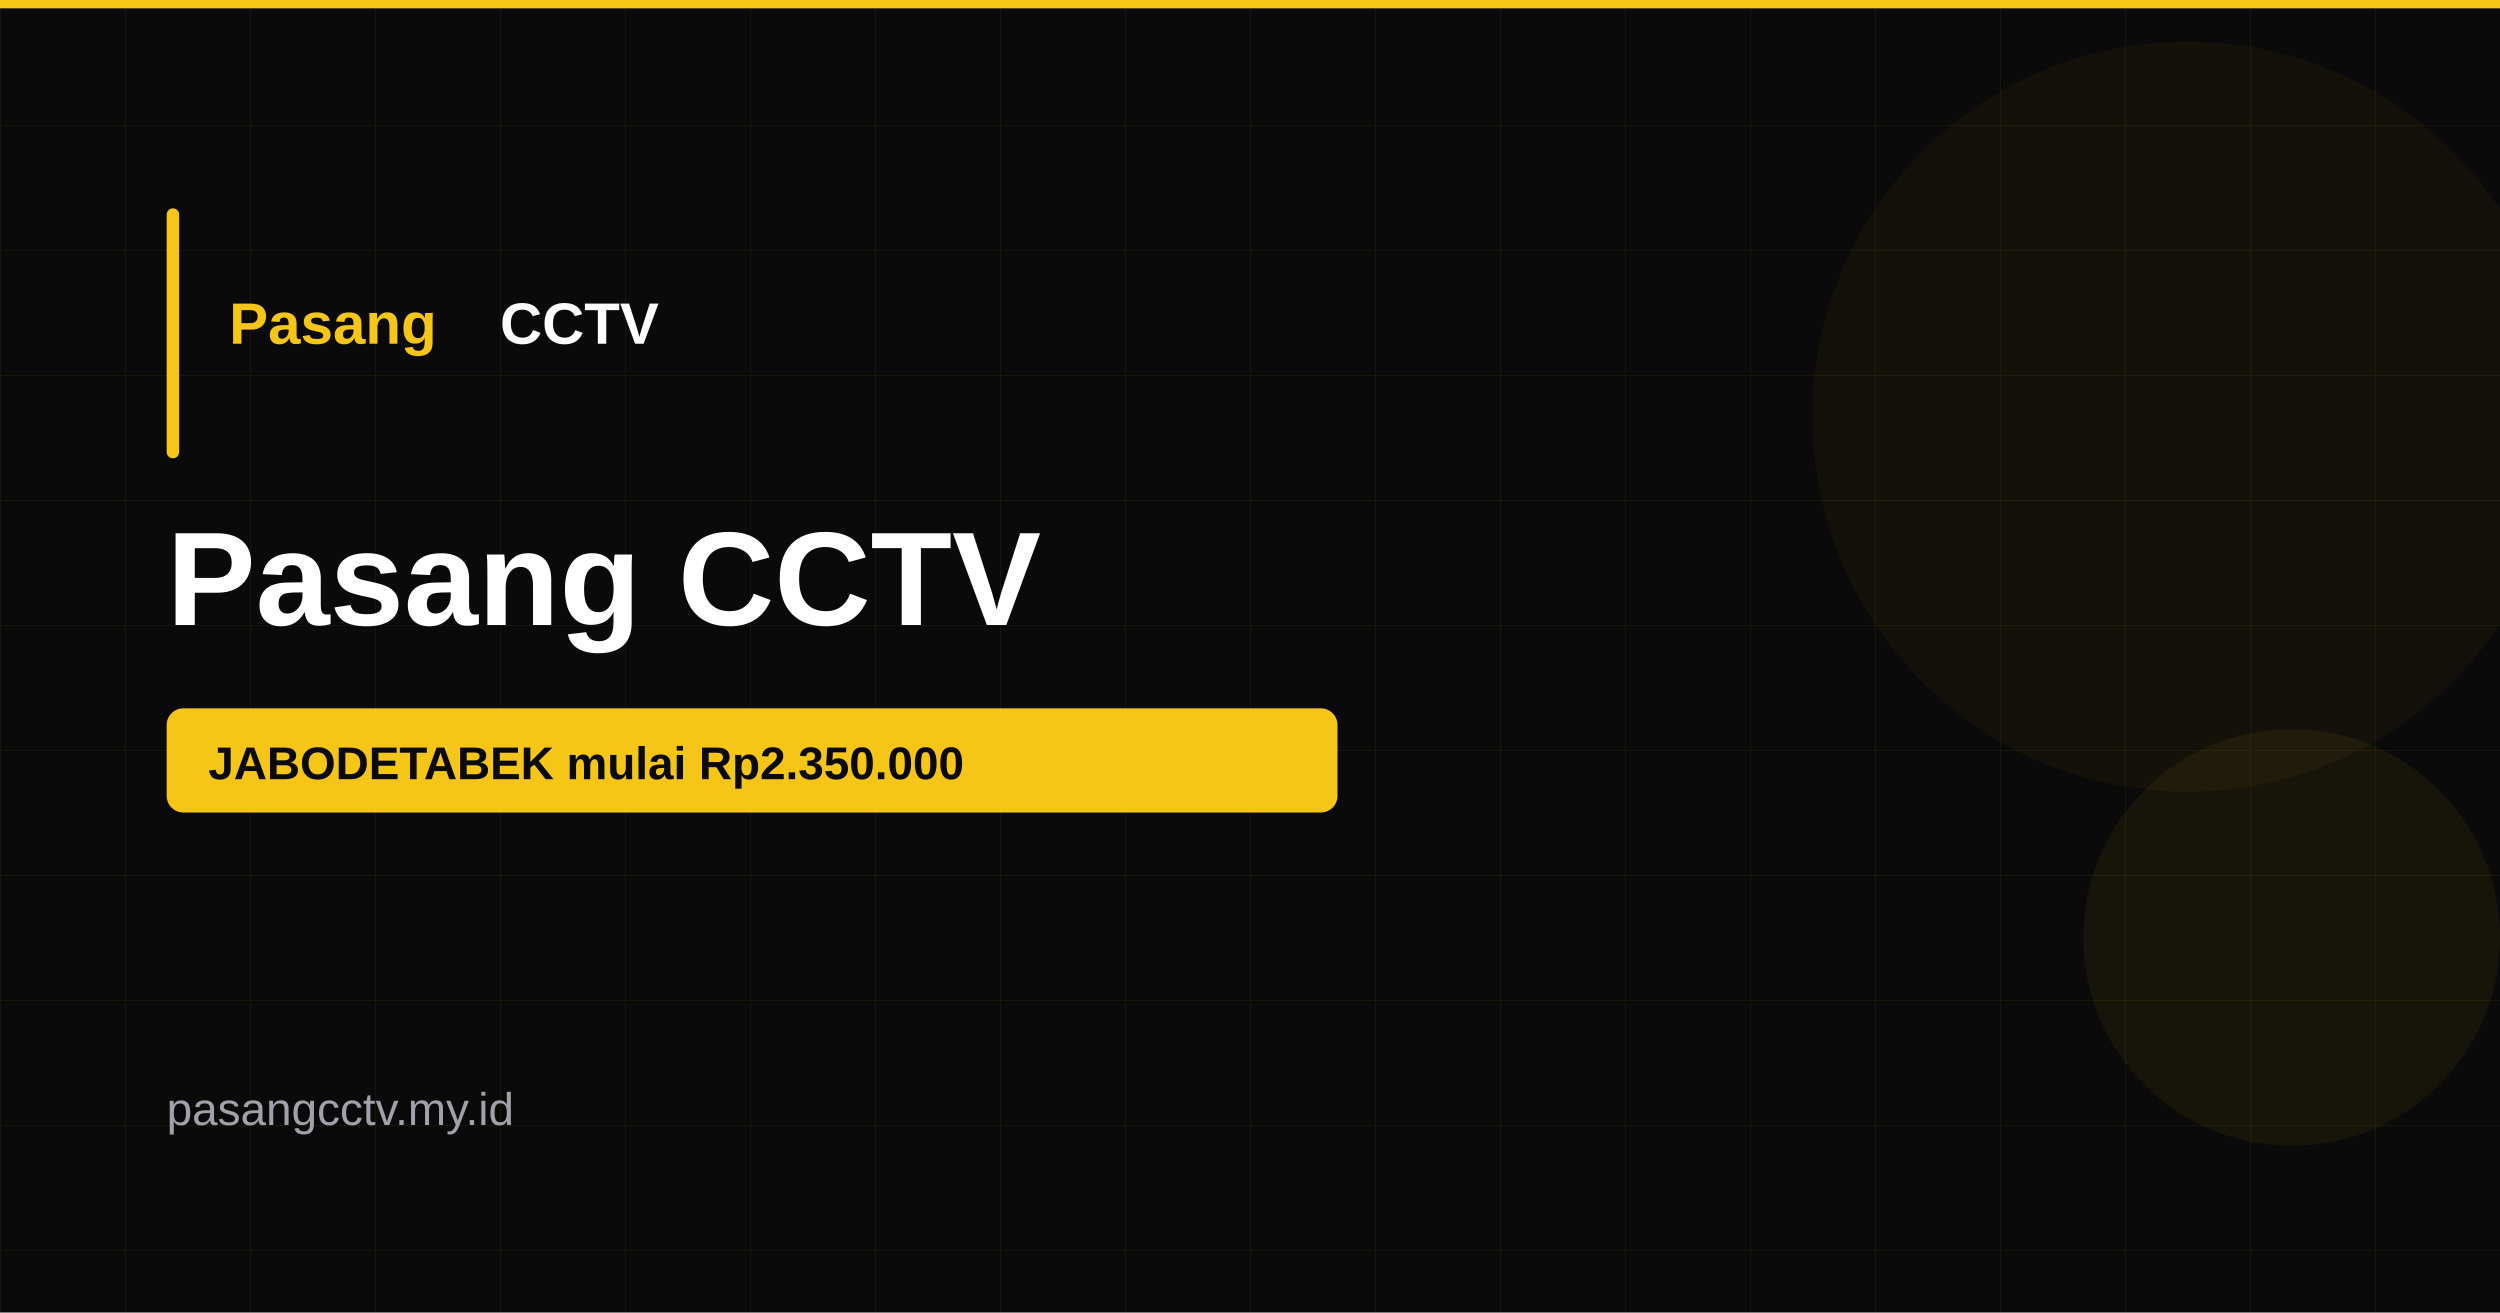
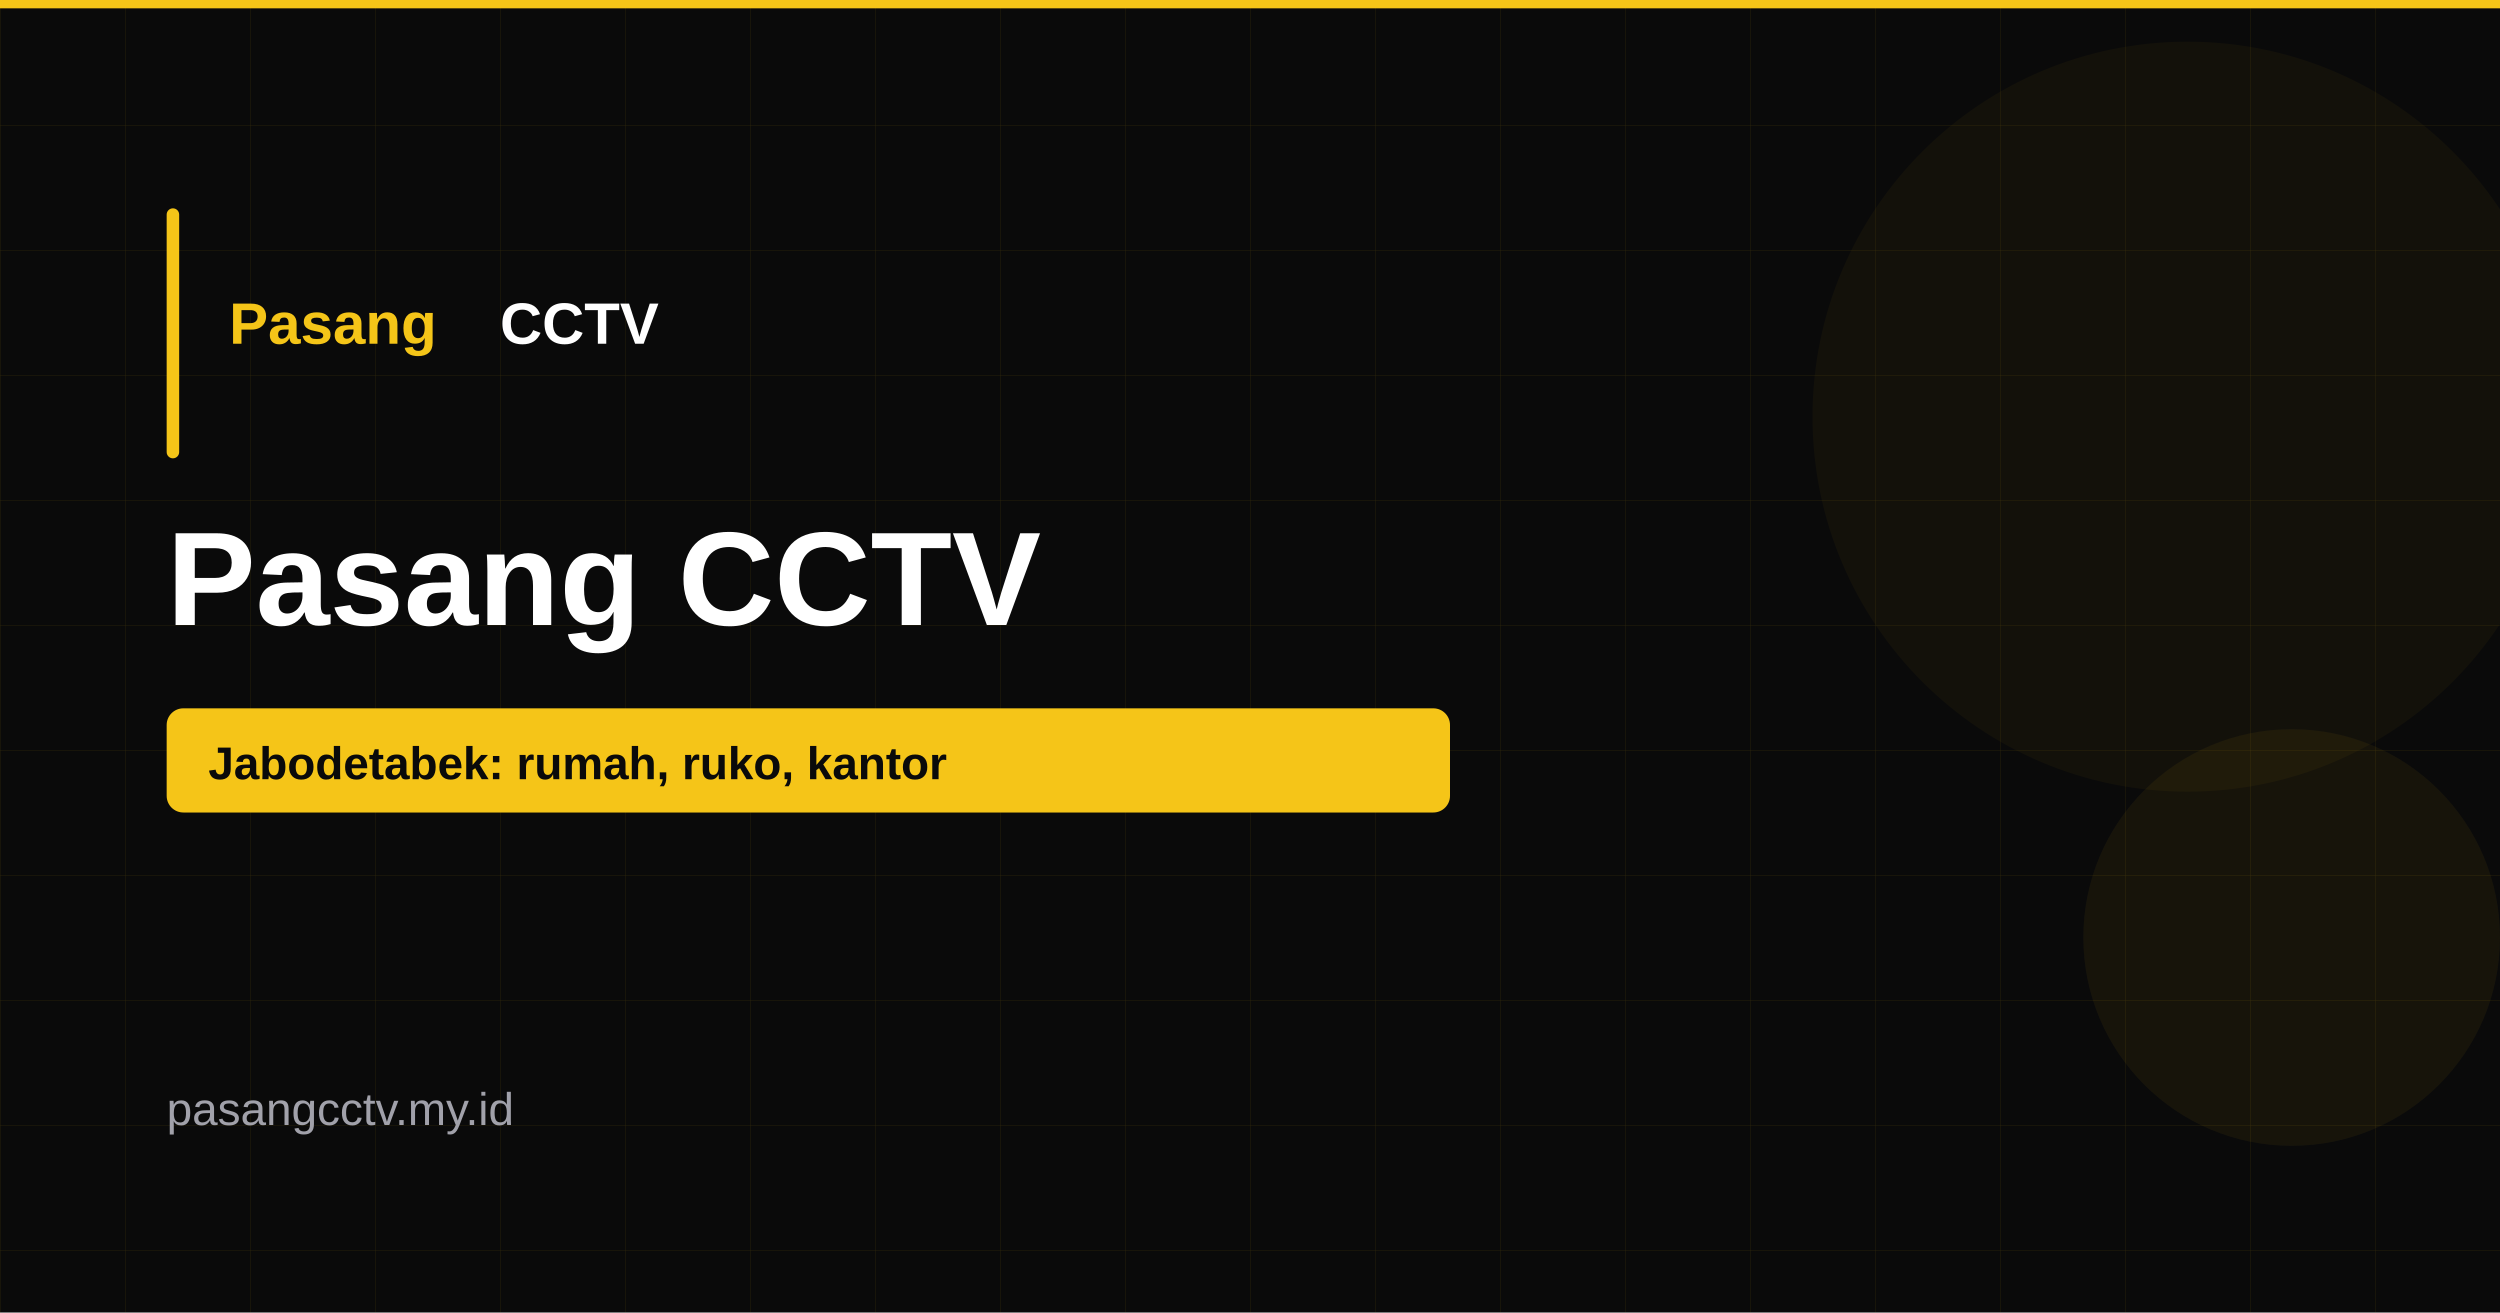
<svg xmlns="http://www.w3.org/2000/svg" width="1200" height="630" viewBox="0 0 1200 630">
  <defs>
    <pattern id="grid" width="60" height="60" patternUnits="userSpaceOnUse">
      <path d="M 60 0 L 0 0 0 60" fill="none" stroke="#F5C518" stroke-width="0.4" stroke-opacity="0.15" />
    </pattern>
  </defs>
  <rect width="1200" height="630" fill="#0A0A0A" />
  <rect width="1200" height="630" fill="url(#grid)" />
  <rect x="0" y="0" width="1200" height="4" fill="#F5C518" />
  <rect x="80" y="100" width="6" height="120" fill="#F5C518" rx="3" />
  <text x="110" y="165" font-family="Arial Black, Arial, sans-serif" font-size="28" font-weight="900" fill="#F5C518">Pasang</text>
  <text x="240" y="165" font-family="Arial Black, Arial, sans-serif" font-size="28" font-weight="900" fill="#FFFFFF">CCTV</text>
  <text x="80" y="300" font-family="Arial Black, Arial, sans-serif" font-size="64" font-weight="900" fill="#FFFFFF">Pasang CCTV</text>
-   <rect x="80" y="340" width="562" height="50" rx="8" fill="#F5C518" />
-   <text x="100" y="374" font-family="Arial, sans-serif" font-size="22" font-weight="700" fill="#0A0A0A">JABODETABEK mulai Rp2.350.000</text>
+   <rect x="80" y="340" width="616" height="50" rx="8" fill="#F5C518" />
+   <text x="100" y="374" font-family="Arial, sans-serif" font-size="22" font-weight="700" fill="#0A0A0A">Jabodetabek: rumah, ruko, kantor</text>
  <text x="80" y="540" font-family="Arial, sans-serif" font-size="22" fill="#A1A1AA">pasangcctv.my.id</text>
  <circle cx="1050" cy="200" r="180" fill="#F5C518" fill-opacity="0.04" />
  <circle cx="1100" cy="450" r="100" fill="#F5C518" fill-opacity="0.06" />
</svg>
